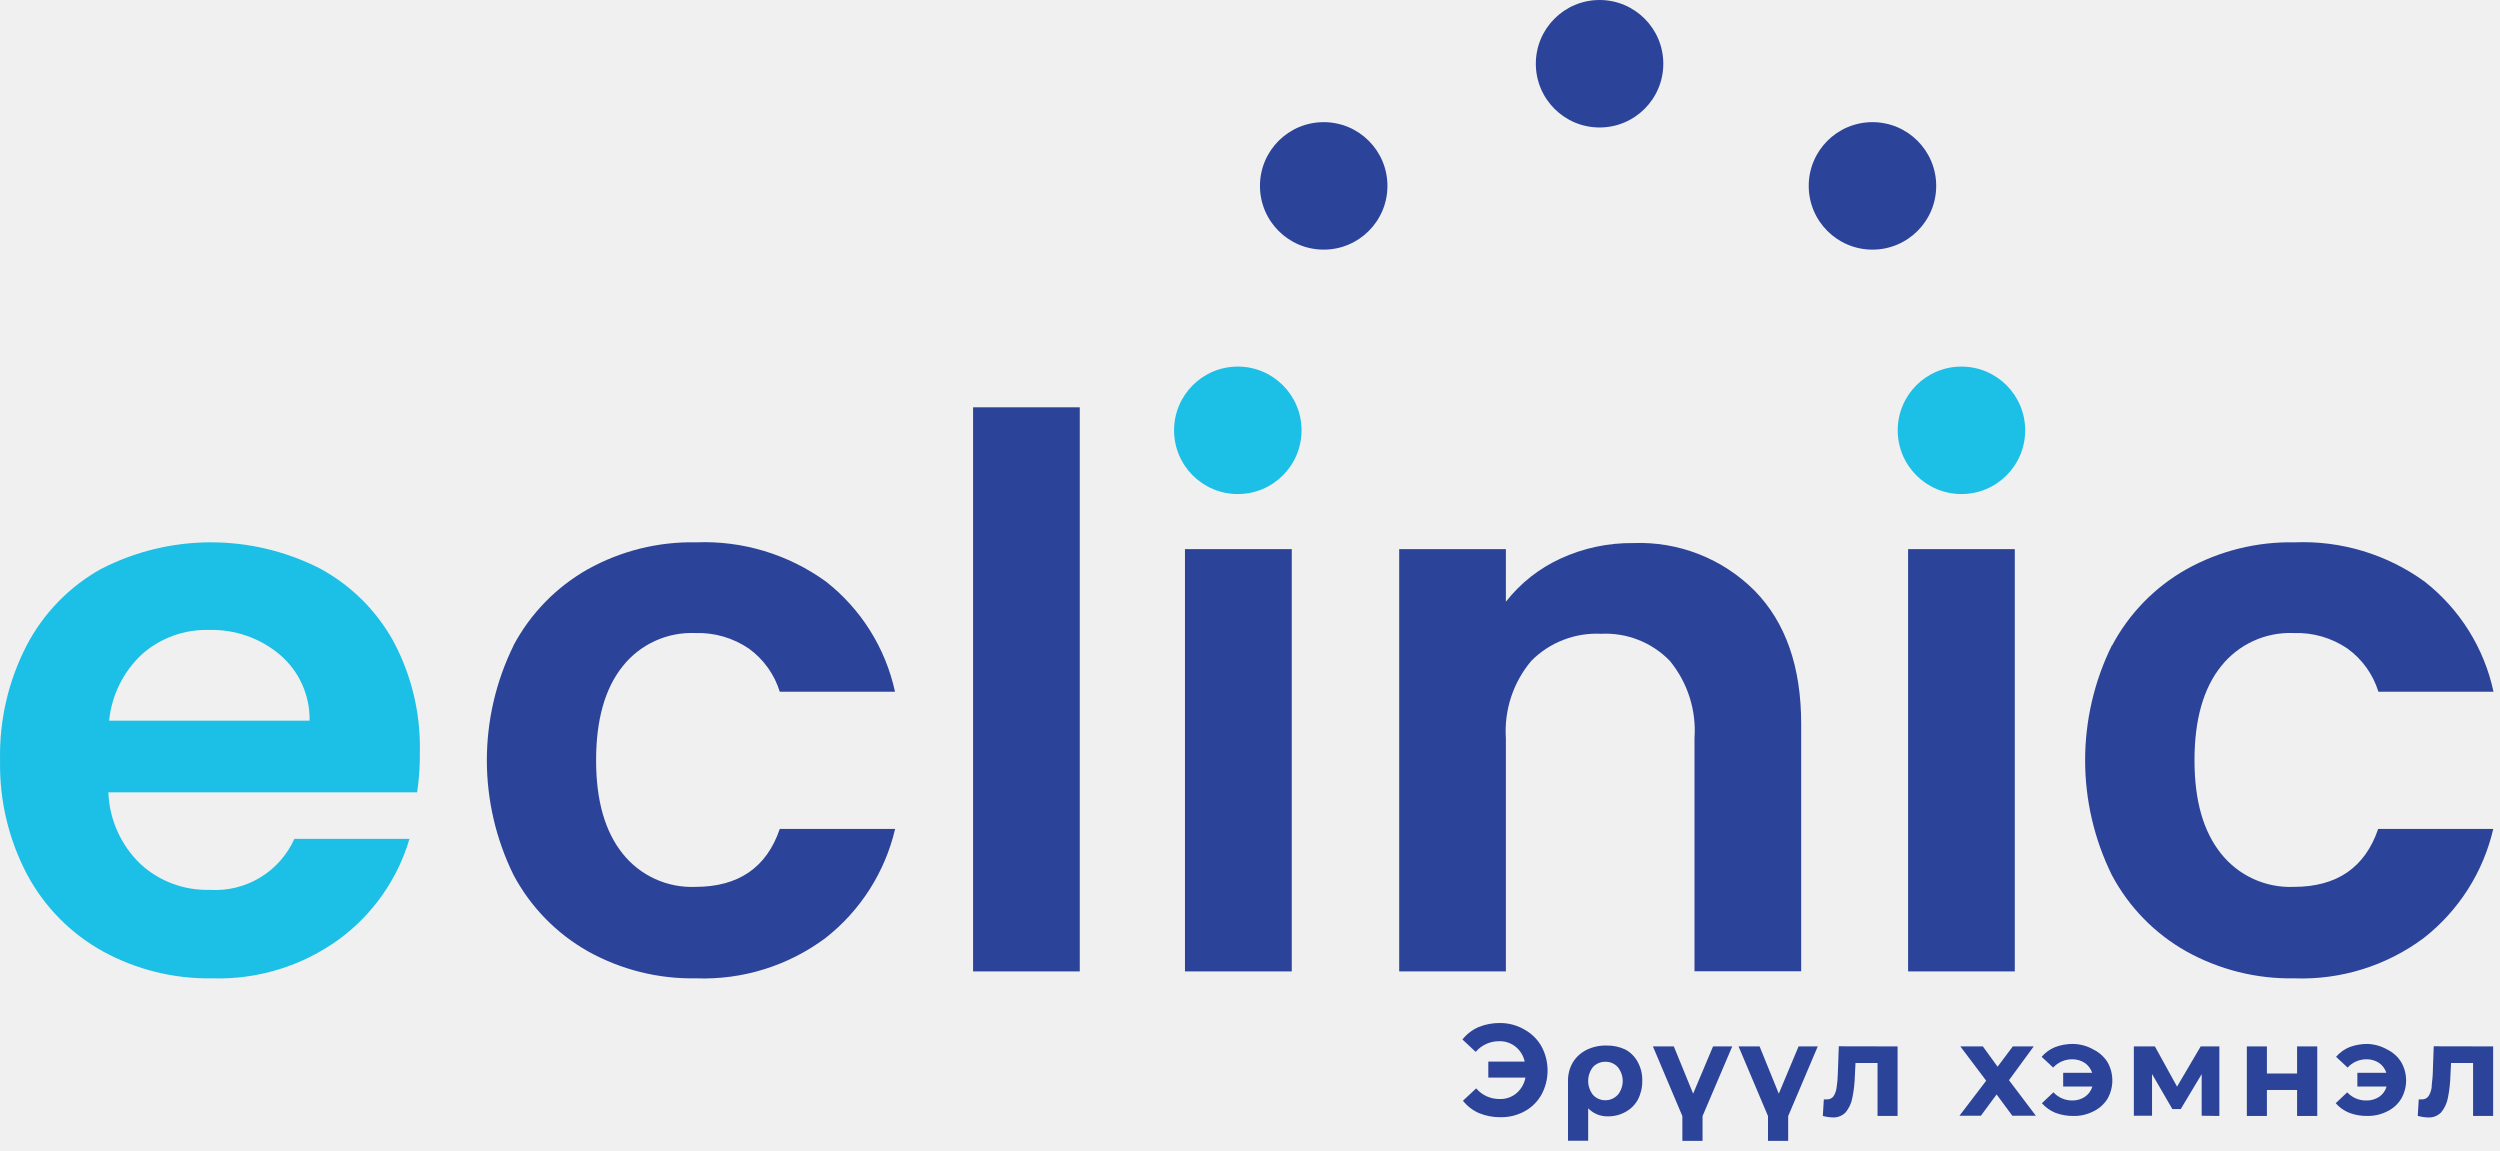
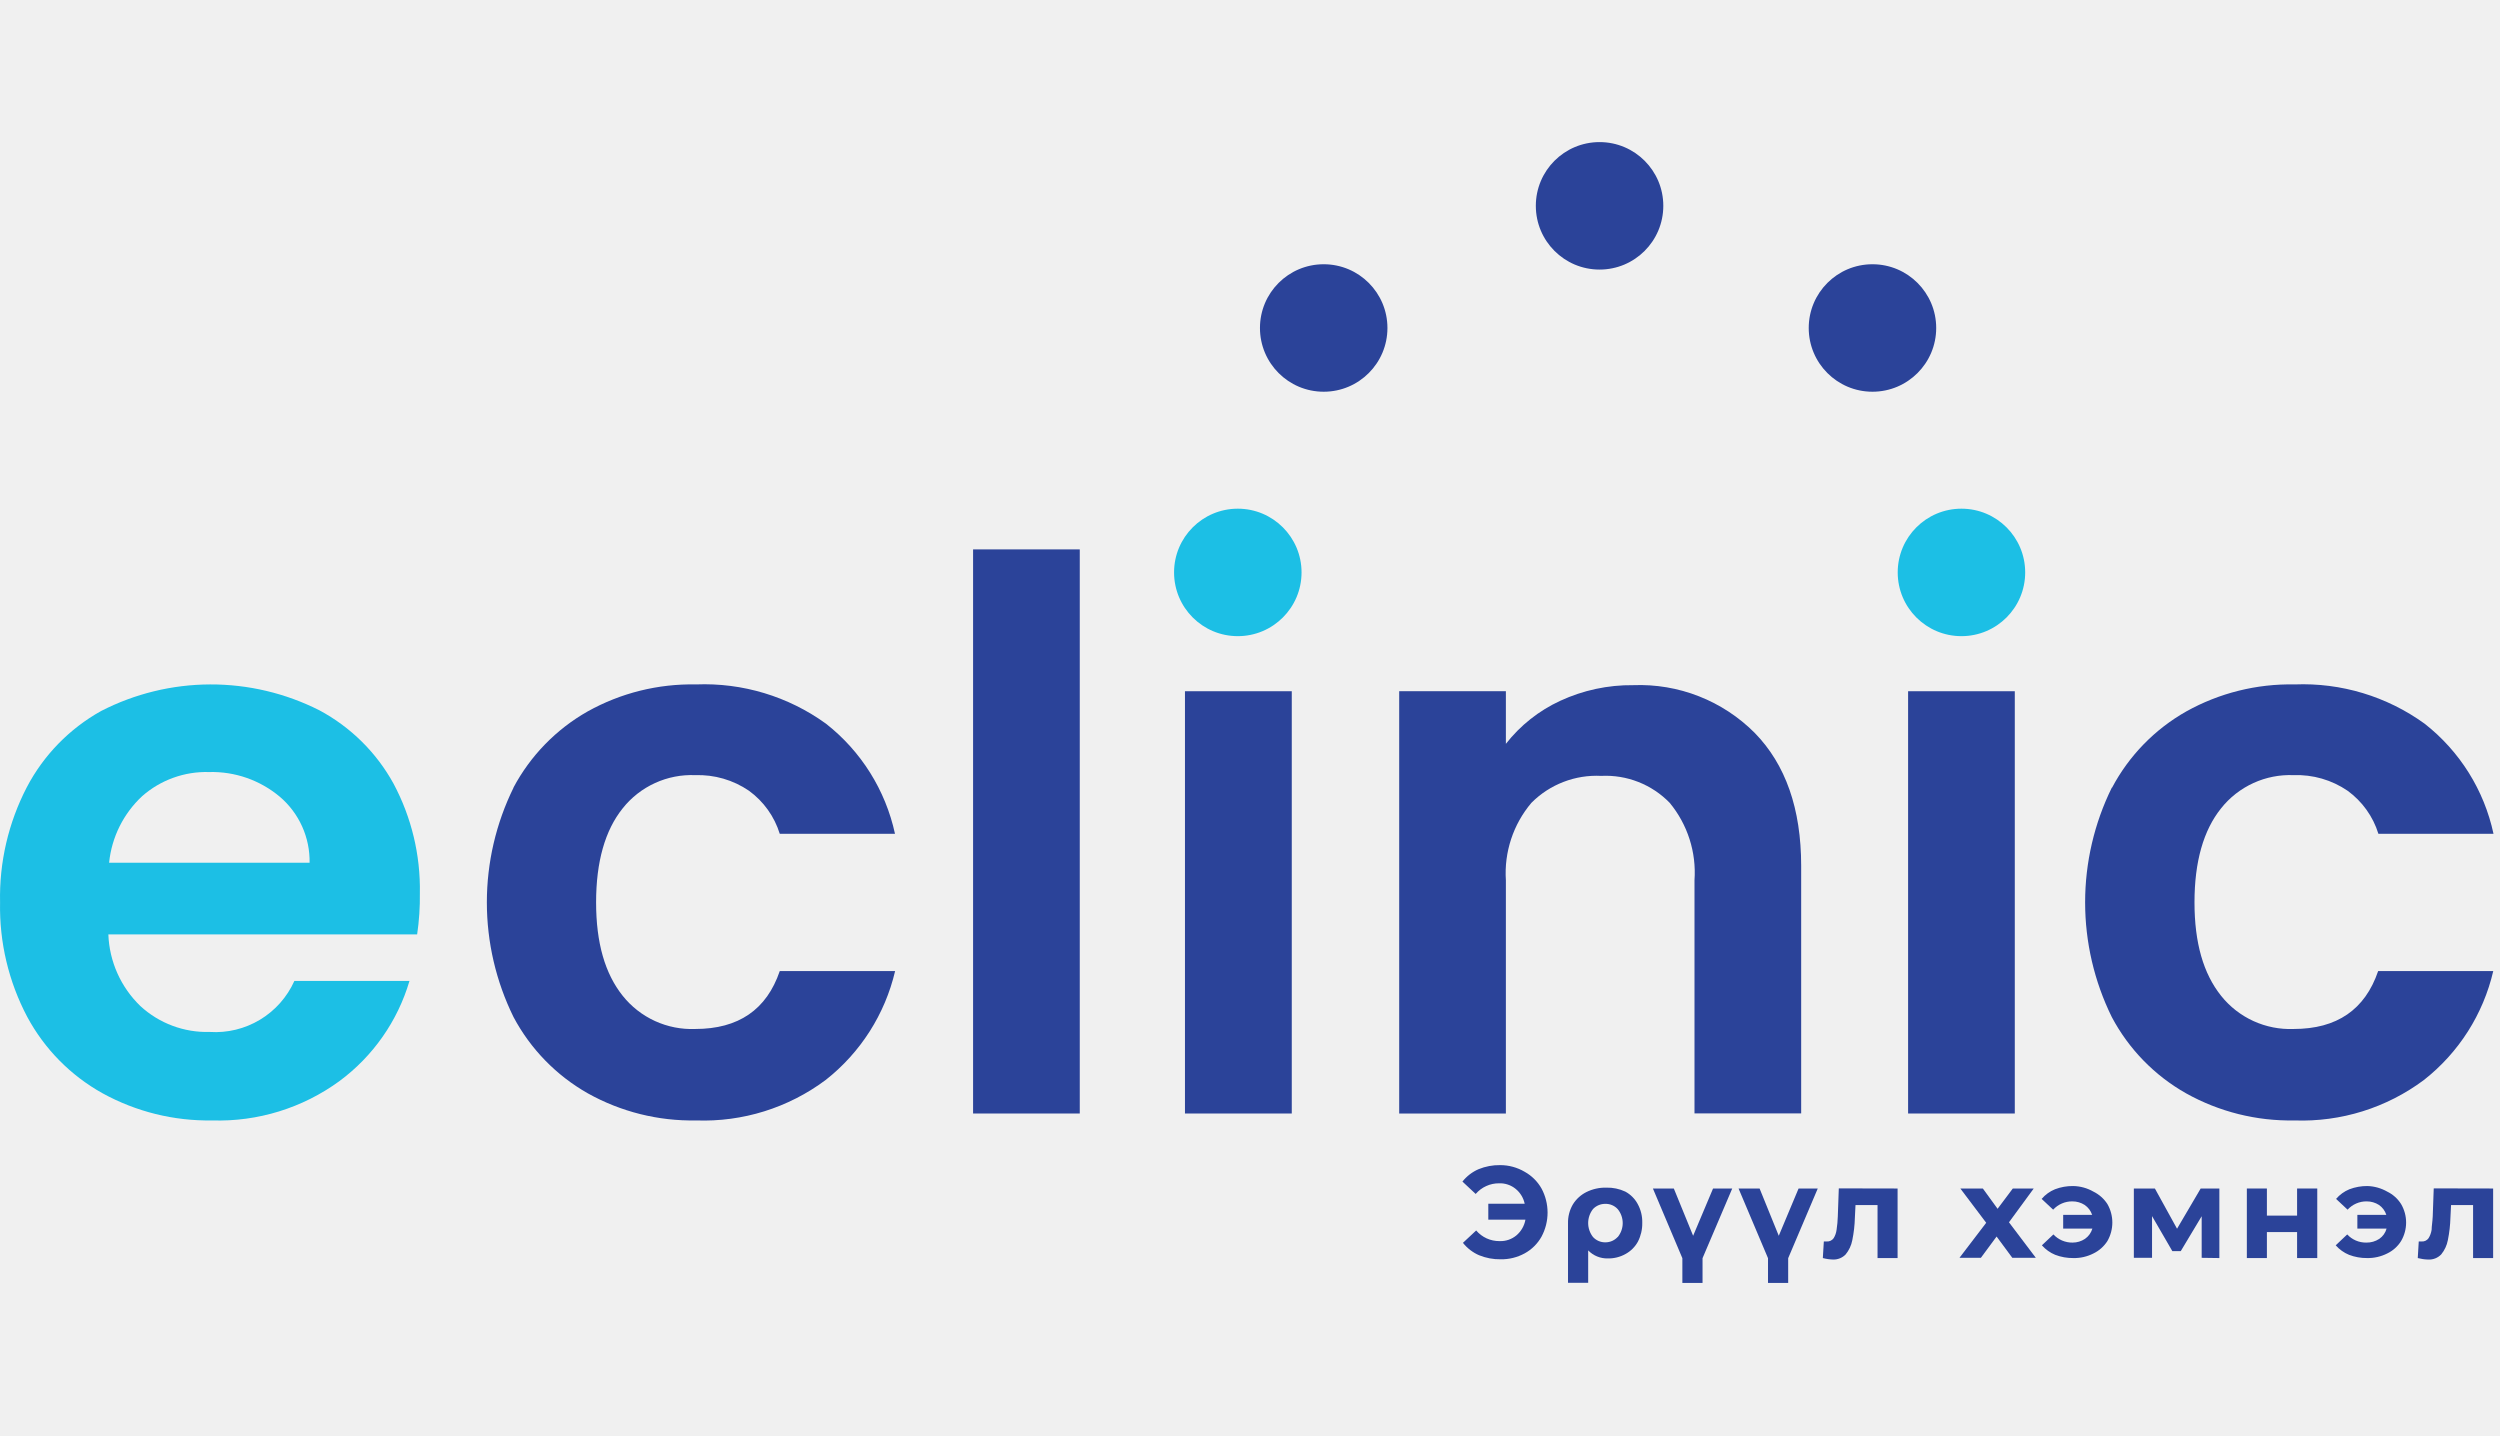
- <svg xmlns="http://www.w3.org/2000/svg" width="202" height="93" viewBox="0 0 202 93" fill="none">
+ <svg xmlns="http://www.w3.org/2000/svg" width="162" height="93" viewBox="0 0 202 93" fill="none">
  <g clip-path="url(#clip0_4763_4567)">
    <path d="M106.955 20.17C109.799 20.17 112.105 17.864 112.105 15.02C112.105 12.176 109.799 9.87 106.955 9.87C104.11 9.87 101.805 12.176 101.805 15.02C101.805 17.864 104.11 20.17 106.955 20.17Z" fill="#2B4399" />
    <path d="M129.245 10.3C132.089 10.3 134.395 7.994 134.395 5.15C134.395 2.306 132.089 0 129.245 0C126.4 0 124.095 2.306 124.095 5.15C124.095 7.994 126.4 10.3 129.245 10.3Z" fill="#2B4399" />
    <path d="M151.295 20.17C154.139 20.17 156.445 17.864 156.445 15.02C156.445 12.176 154.139 9.87 151.295 9.87C148.45 9.87 146.145 12.176 146.145 15.02C146.145 17.864 148.45 20.17 151.295 20.17Z" fill="#2B4399" />
    <path d="M100.015 39.92C102.859 39.92 105.165 37.614 105.165 34.77C105.165 31.926 102.859 29.62 100.015 29.62C97.17 29.62 94.865 31.926 94.865 34.77C94.865 37.614 97.17 39.92 100.015 39.92Z" fill="#1CBFE5" />
    <path d="M158.485 39.92C161.329 39.92 163.635 37.614 163.635 34.77C163.635 31.926 161.329 29.62 158.485 29.62C155.64 29.62 153.335 31.926 153.335 34.77C153.335 37.614 155.64 39.92 158.485 39.92Z" fill="#1CBFE5" />
    <path d="M123.195 83.2C123.764 83.516 124.234 83.983 124.555 84.55C124.876 85.148 125.044 85.816 125.044 86.495C125.044 87.174 124.876 87.842 124.555 88.44C124.237 89.009 123.766 89.477 123.195 89.79C122.601 90.115 121.932 90.281 121.255 90.27C120.655 90.279 120.06 90.167 119.505 89.94C118.996 89.718 118.55 89.374 118.205 88.94L119.275 87.94C119.507 88.213 119.797 88.432 120.124 88.581C120.45 88.729 120.806 88.804 121.165 88.8C121.664 88.82 122.153 88.652 122.535 88.33C122.913 88.005 123.167 87.56 123.255 87.07H120.255V85.78H123.195C123.096 85.308 122.838 84.884 122.465 84.58C122.088 84.272 121.611 84.112 121.125 84.13C120.766 84.127 120.411 84.203 120.085 84.352C119.758 84.5 119.468 84.718 119.235 84.99L118.165 83.99C118.51 83.555 118.956 83.212 119.465 82.99C120.02 82.763 120.615 82.65 121.215 82.66C121.911 82.66 122.595 82.846 123.195 83.2Z" fill="#2B4399" />
    <path d="M131.325 84.8C131.748 85.028 132.096 85.376 132.325 85.8C132.582 86.268 132.71 86.796 132.695 87.33C132.704 87.854 132.584 88.373 132.345 88.84C132.115 89.263 131.768 89.61 131.345 89.84C130.906 90.087 130.408 90.211 129.905 90.2C129.611 90.206 129.319 90.152 129.047 90.04C128.775 89.928 128.529 89.761 128.325 89.55V92.17H126.695V87.36C126.683 86.827 126.818 86.301 127.085 85.84C127.348 85.412 127.726 85.066 128.175 84.84C128.677 84.59 129.233 84.466 129.795 84.48C130.323 84.466 130.846 84.576 131.325 84.8ZM130.715 88.47C130.974 88.152 131.115 87.755 131.115 87.345C131.115 86.935 130.974 86.537 130.715 86.22C130.589 86.081 130.434 85.97 130.261 85.896C130.089 85.822 129.902 85.785 129.715 85.79C129.528 85.787 129.343 85.823 129.171 85.895C128.998 85.967 128.843 86.074 128.715 86.21C128.462 86.532 128.324 86.93 128.324 87.34C128.324 87.749 128.462 88.147 128.715 88.47C128.842 88.608 128.996 88.718 129.169 88.792C129.341 88.866 129.527 88.903 129.715 88.9C129.9 88.9 130.084 88.863 130.255 88.789C130.425 88.715 130.578 88.606 130.705 88.47H130.715Z" fill="#2B4399" />
    <path d="M137.565 90.18V92.18H135.935V90.18L133.555 84.55H135.245L136.805 88.37L138.415 84.55H139.965L137.565 90.18Z" fill="#2B4399" />
    <path d="M144.485 90.18V92.18H142.855V90.18L140.475 84.55H142.175L143.725 88.37L145.325 84.55H146.875L144.485 90.18Z" fill="#2B4399" />
    <path d="M153.325 84.55V90.17H151.705V85.89H149.925L149.875 86.89C149.859 87.508 149.789 88.124 149.665 88.73C149.584 89.153 149.398 89.548 149.125 89.88C148.995 90.013 148.839 90.118 148.667 90.189C148.495 90.259 148.31 90.294 148.125 90.29C147.841 90.283 147.559 90.243 147.285 90.17L147.365 88.83C147.444 88.838 147.525 88.838 147.605 88.83C147.711 88.837 147.817 88.816 147.913 88.771C148.009 88.725 148.092 88.656 148.155 88.57C148.283 88.364 148.365 88.132 148.395 87.89C148.451 87.529 148.484 87.165 148.495 86.8L148.575 84.54L153.325 84.55Z" fill="#2B4399" />
    <path d="M162.595 90.15L161.325 88.43L160.055 90.15H158.325L160.485 87.32L158.395 84.55H160.215L161.405 86.19L162.635 84.55H164.325L162.325 87.28L164.495 90.15H162.595Z" fill="#2B4399" />
    <path d="M169.145 84.8C169.605 85.025 169.995 85.37 170.275 85.8C170.538 86.256 170.677 86.773 170.677 87.3C170.677 87.826 170.538 88.344 170.275 88.8C169.998 89.231 169.607 89.578 169.145 89.8C168.644 90.055 168.087 90.182 167.525 90.17C167.026 90.175 166.531 90.087 166.065 89.91C165.65 89.739 165.281 89.476 164.985 89.14L165.915 88.26C166.113 88.472 166.353 88.64 166.62 88.754C166.887 88.867 167.175 88.924 167.465 88.92C167.82 88.921 168.169 88.817 168.465 88.62C168.753 88.42 168.965 88.127 169.065 87.79H166.705V86.68H169.045C168.938 86.355 168.727 86.073 168.445 85.88C168.147 85.688 167.799 85.587 167.445 85.59C167.154 85.586 166.865 85.644 166.598 85.76C166.331 85.875 166.091 86.046 165.895 86.26L164.965 85.39C165.257 85.048 165.628 84.78 166.045 84.61C166.511 84.433 167.006 84.345 167.505 84.35C168.081 84.359 168.645 84.513 169.145 84.8Z" fill="#2B4399" />
    <path d="M177.895 90.15V86.79L176.205 89.61H175.525L173.885 86.78V90.15H172.415V84.55H174.115L175.905 87.8L177.815 84.55H179.325V90.17L177.895 90.15Z" fill="#2B4399" />
    <path d="M181.545 84.55H183.165V86.74H185.605V84.55H187.235V90.17H185.605V88.07H183.165V90.17H181.545V84.55Z" fill="#2B4399" />
    <path d="M192.885 84.8C193.344 85.022 193.732 85.369 194.005 85.8C194.273 86.254 194.414 86.772 194.414 87.3C194.414 87.828 194.273 88.346 194.005 88.8C193.734 89.233 193.346 89.58 192.885 89.8C192.383 90.053 191.827 90.18 191.265 90.17C190.766 90.175 190.271 90.087 189.805 89.91C189.39 89.739 189.021 89.476 188.725 89.14L189.655 88.26C189.851 88.472 190.089 88.64 190.354 88.754C190.62 88.867 190.906 88.924 191.195 88.92C191.567 88.929 191.933 88.824 192.245 88.62C192.534 88.422 192.743 88.128 192.835 87.79H190.475V86.68H192.815C192.712 86.355 192.504 86.074 192.225 85.88C191.926 85.688 191.579 85.588 191.225 85.59C190.935 85.587 190.649 85.645 190.383 85.761C190.118 85.876 189.88 86.046 189.685 86.26L188.755 85.39C189.047 85.048 189.418 84.78 189.835 84.61C190.301 84.433 190.796 84.345 191.295 84.35C191.853 84.369 192.399 84.523 192.885 84.8Z" fill="#2B4399" />
    <path d="M201.445 84.55V90.17H199.825V85.89H198.045L197.995 86.89C197.979 87.508 197.909 88.124 197.785 88.73C197.704 89.153 197.518 89.548 197.245 89.88C197.109 90.019 196.945 90.128 196.764 90.199C196.583 90.27 196.389 90.301 196.195 90.29C195.911 90.283 195.629 90.242 195.355 90.17L195.435 88.83C195.514 88.838 195.595 88.838 195.675 88.83C195.781 88.837 195.887 88.816 195.983 88.771C196.079 88.725 196.162 88.656 196.225 88.57C196.353 88.362 196.438 88.131 196.475 87.89C196.475 87.61 196.545 87.25 196.565 86.8L196.645 84.54L201.445 84.55Z" fill="#2B4399" />
    <path d="M33.705 64.02H8.755C8.836 66.213 9.765 68.288 11.345 69.81C12.868 71.21 14.877 71.96 16.945 71.9C18.369 71.993 19.787 71.647 21.01 70.911C22.232 70.175 23.2 69.082 23.785 67.78H33.085C32.128 71.026 30.137 73.87 27.415 75.88C24.436 78.051 20.819 79.167 17.135 79.05C14.048 79.101 11.001 78.347 8.295 76.86C5.709 75.425 3.592 73.276 2.195 70.67C0.694 67.825 -0.059 64.646 0.005 61.43C-0.066 58.198 0.677 55 2.165 52.13C3.523 49.537 5.608 47.397 8.165 45.97C10.891 44.568 13.911 43.831 16.977 43.82C20.044 43.81 23.069 44.526 25.805 45.91C28.339 47.266 30.424 49.33 31.805 51.85C33.252 54.568 33.982 57.611 33.925 60.69C33.94 61.804 33.867 62.918 33.705 64.02ZM25.015 58.23C25.033 57.219 24.828 56.217 24.413 55.296C23.998 54.374 23.384 53.556 22.615 52.9C21.014 51.553 18.975 50.842 16.885 50.9C14.908 50.844 12.982 51.537 11.495 52.84C9.975 54.251 9.022 56.167 8.815 58.23H25.015Z" fill="#1CBFE5" />
    <path d="M41.485 52.16C42.859 49.579 44.94 47.442 47.485 46C50.157 44.511 53.176 43.759 56.235 43.82C59.991 43.67 63.689 44.786 66.735 46.99C69.577 49.214 71.551 52.363 72.315 55.89H63.005C62.573 54.491 61.699 53.27 60.515 52.41C59.239 51.539 57.718 51.098 56.175 51.15C55.056 51.104 53.942 51.322 52.924 51.788C51.905 52.254 51.011 52.953 50.315 53.83C48.885 55.61 48.165 58.15 48.165 61.43C48.165 64.71 48.885 67.19 50.315 68.98C51.013 69.855 51.907 70.553 52.925 71.019C53.943 71.484 55.056 71.704 56.175 71.66C59.668 71.66 61.945 70.1 63.005 66.98H72.325C71.508 70.465 69.53 73.569 66.715 75.78C63.7 78.033 60.006 79.187 56.245 79.05C53.185 79.108 50.166 78.352 47.495 76.86C44.95 75.418 42.869 73.281 41.495 70.7C40.076 67.816 39.338 64.644 39.338 61.43C39.338 58.216 40.076 55.044 41.495 52.16H41.485Z" fill="#2B4399" />
    <path d="M87.245 32.91V78.49H78.625V32.91H87.245Z" fill="#2B4399" />
    <path d="M104.375 44.37V78.49H95.745V44.37H104.375Z" fill="#2B4399" />
    <path d="M141.775 47.73C144.281 50.29 145.535 53.873 145.535 58.48V78.48H136.915V59.65C137.076 57.384 136.36 55.143 134.915 53.39C134.2 52.653 133.336 52.078 132.38 51.702C131.425 51.326 130.4 51.158 129.375 51.21C128.334 51.157 127.294 51.324 126.322 51.7C125.351 52.075 124.469 52.651 123.735 53.39C122.264 55.132 121.526 57.376 121.675 59.65V78.49H113.055V44.37H121.675V48.62C122.844 47.127 124.352 45.934 126.075 45.14C127.92 44.288 129.932 43.857 131.965 43.88C133.777 43.809 135.584 44.115 137.273 44.778C138.961 45.44 140.494 46.446 141.775 47.73Z" fill="#2B4399" />
    <path d="M162.795 44.37V78.49H154.175V44.37H162.795Z" fill="#2B4399" />
    <path d="M170.655 52.16C172.026 49.576 174.108 47.439 176.655 46C179.327 44.511 182.346 43.759 185.405 43.82C189.161 43.67 192.859 44.786 195.905 46.99C198.747 49.212 200.719 52.362 201.475 55.89H192.175C191.743 54.491 190.869 53.27 189.685 52.41C188.403 51.535 186.875 51.093 185.325 51.15C184.206 51.104 183.092 51.322 182.074 51.788C181.055 52.254 180.161 52.953 179.465 53.83C178.035 55.61 177.315 58.15 177.315 61.43C177.315 64.71 178.035 67.19 179.465 68.98C180.163 69.855 181.057 70.553 182.075 71.019C183.093 71.484 184.206 71.704 185.325 71.66C188.818 71.66 191.095 70.1 192.155 66.98H201.455C200.645 70.466 198.67 73.571 195.855 75.78C192.84 78.033 189.146 79.187 185.385 79.05C182.325 79.108 179.306 78.352 176.635 76.86C174.088 75.421 172.006 73.284 170.635 70.7C169.216 67.816 168.478 64.644 168.478 61.43C168.478 58.216 169.216 55.044 170.635 52.16H170.655Z" fill="#2B4399" />
  </g>
  <defs>
    <clipPath id="clip0_4763_4567">
      <rect width="201.475" height="92.18" fill="white" />
    </clipPath>
  </defs>
</svg>
